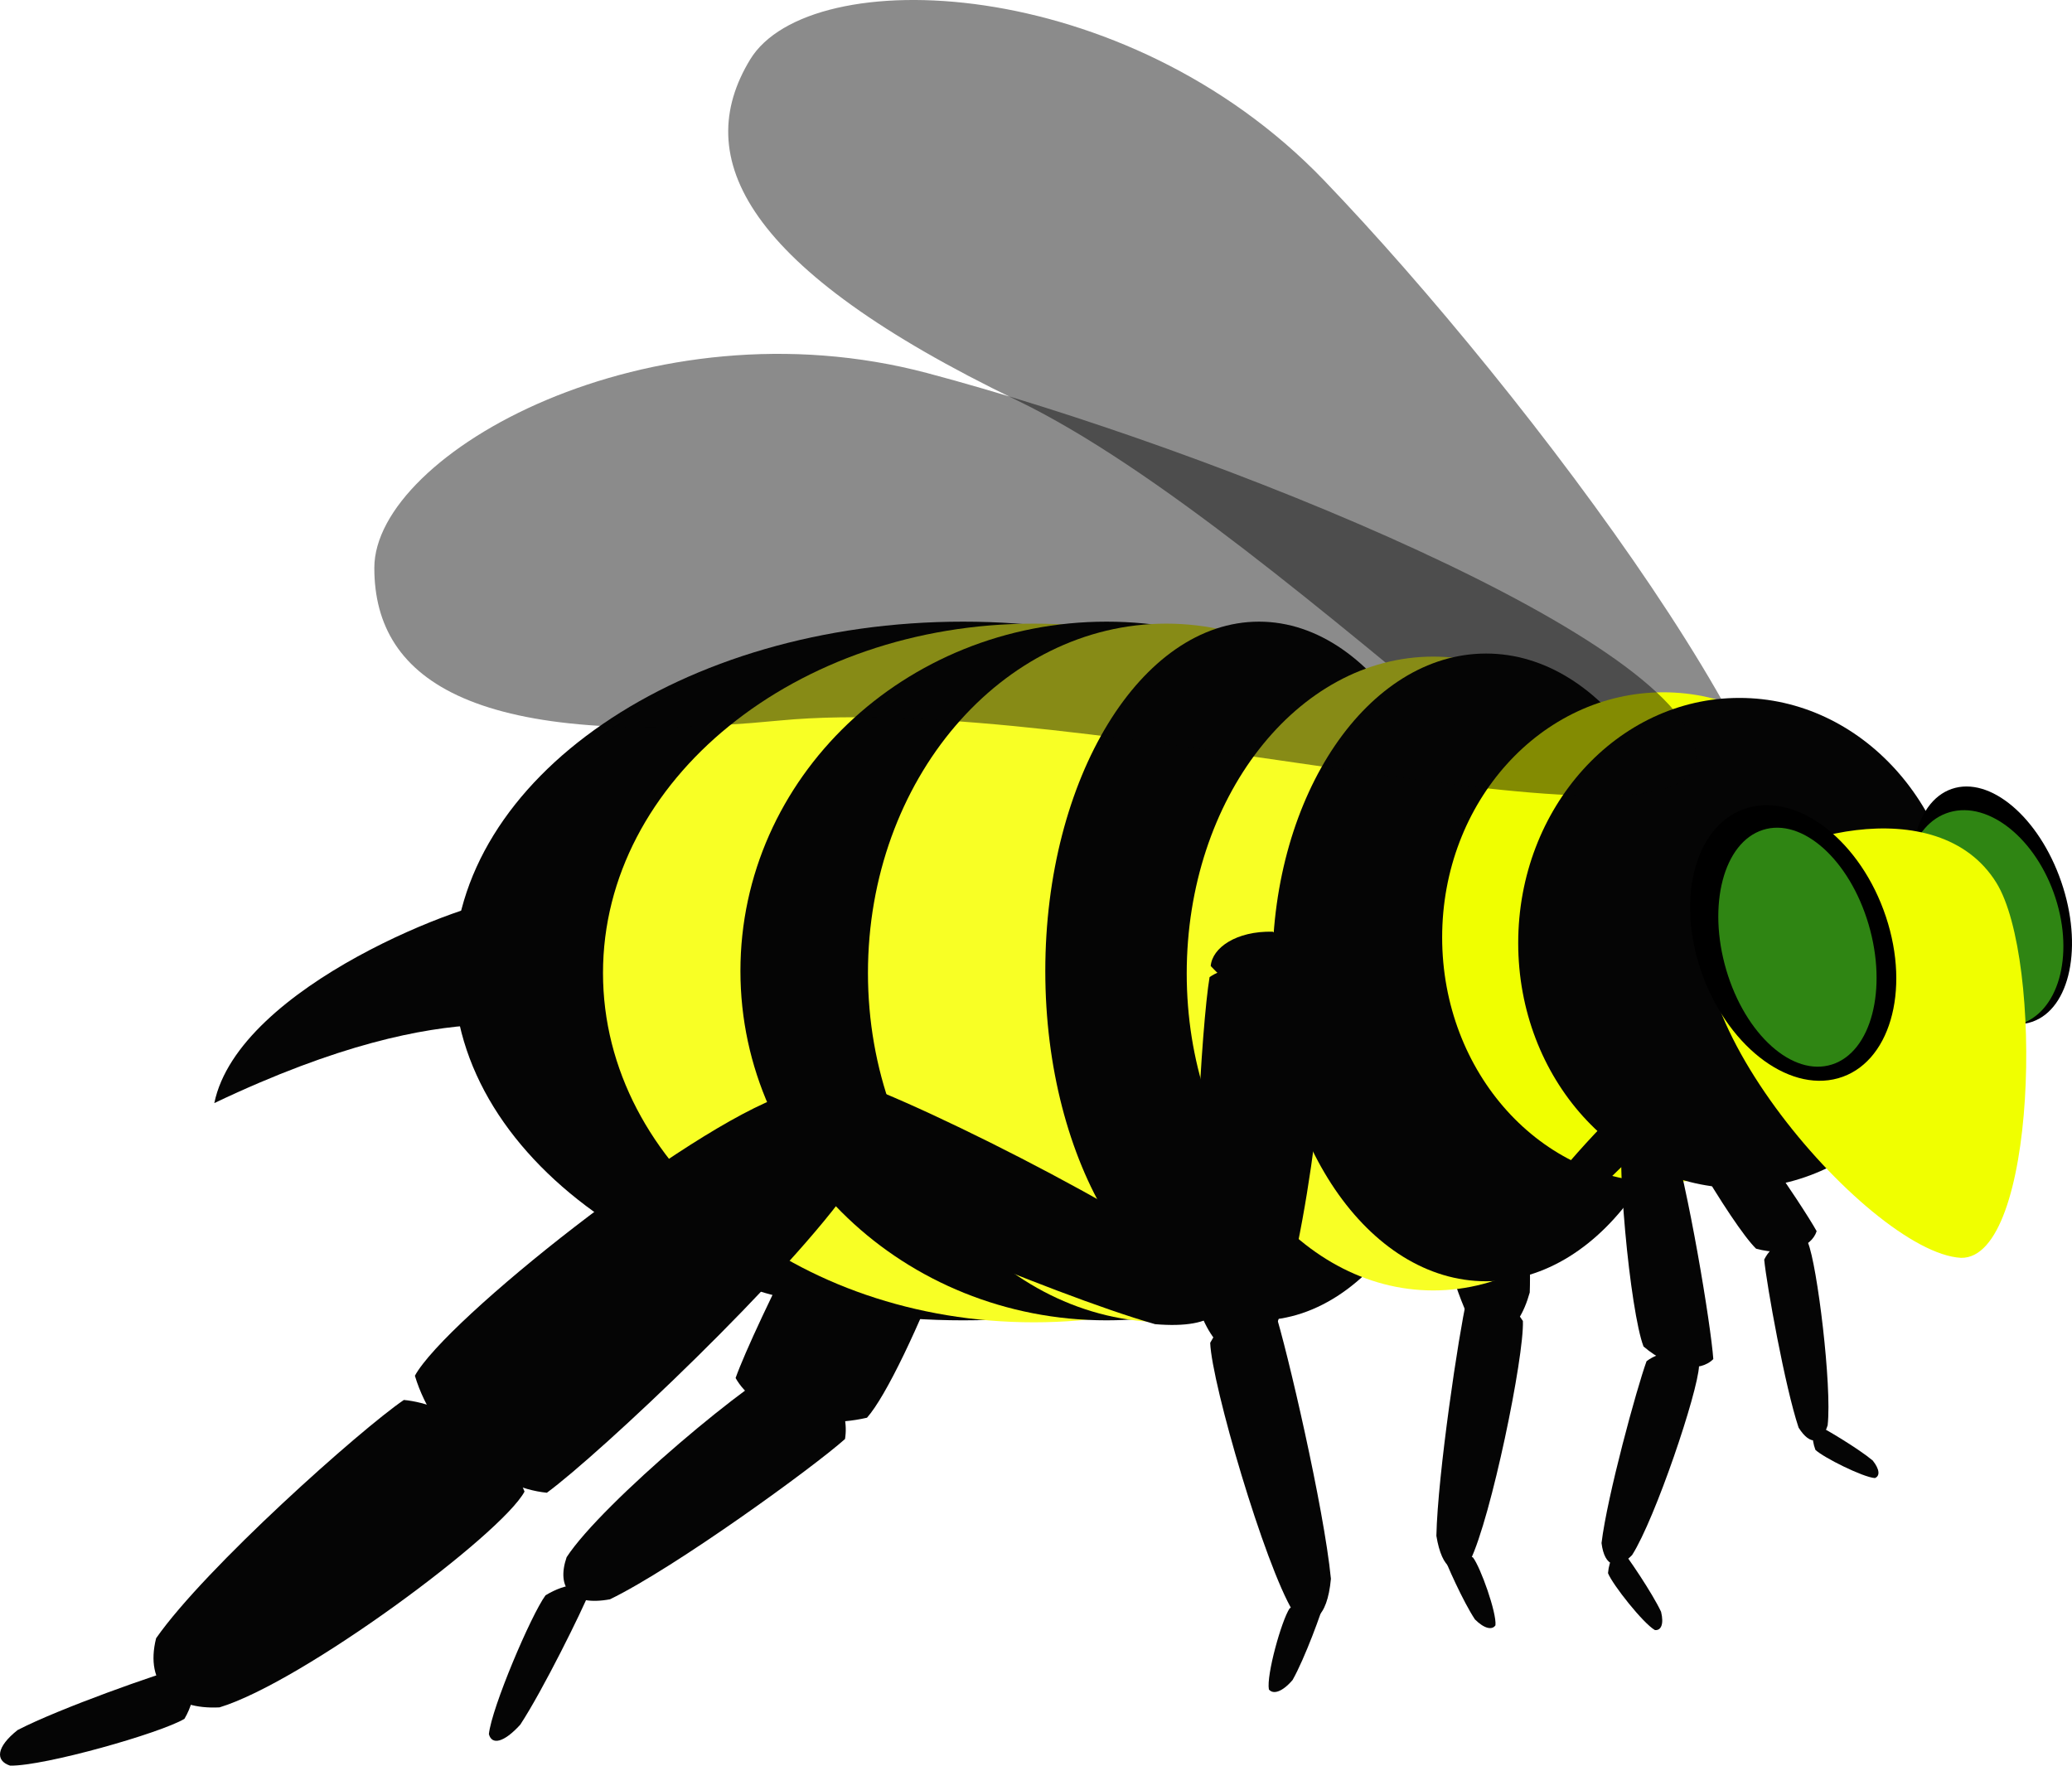
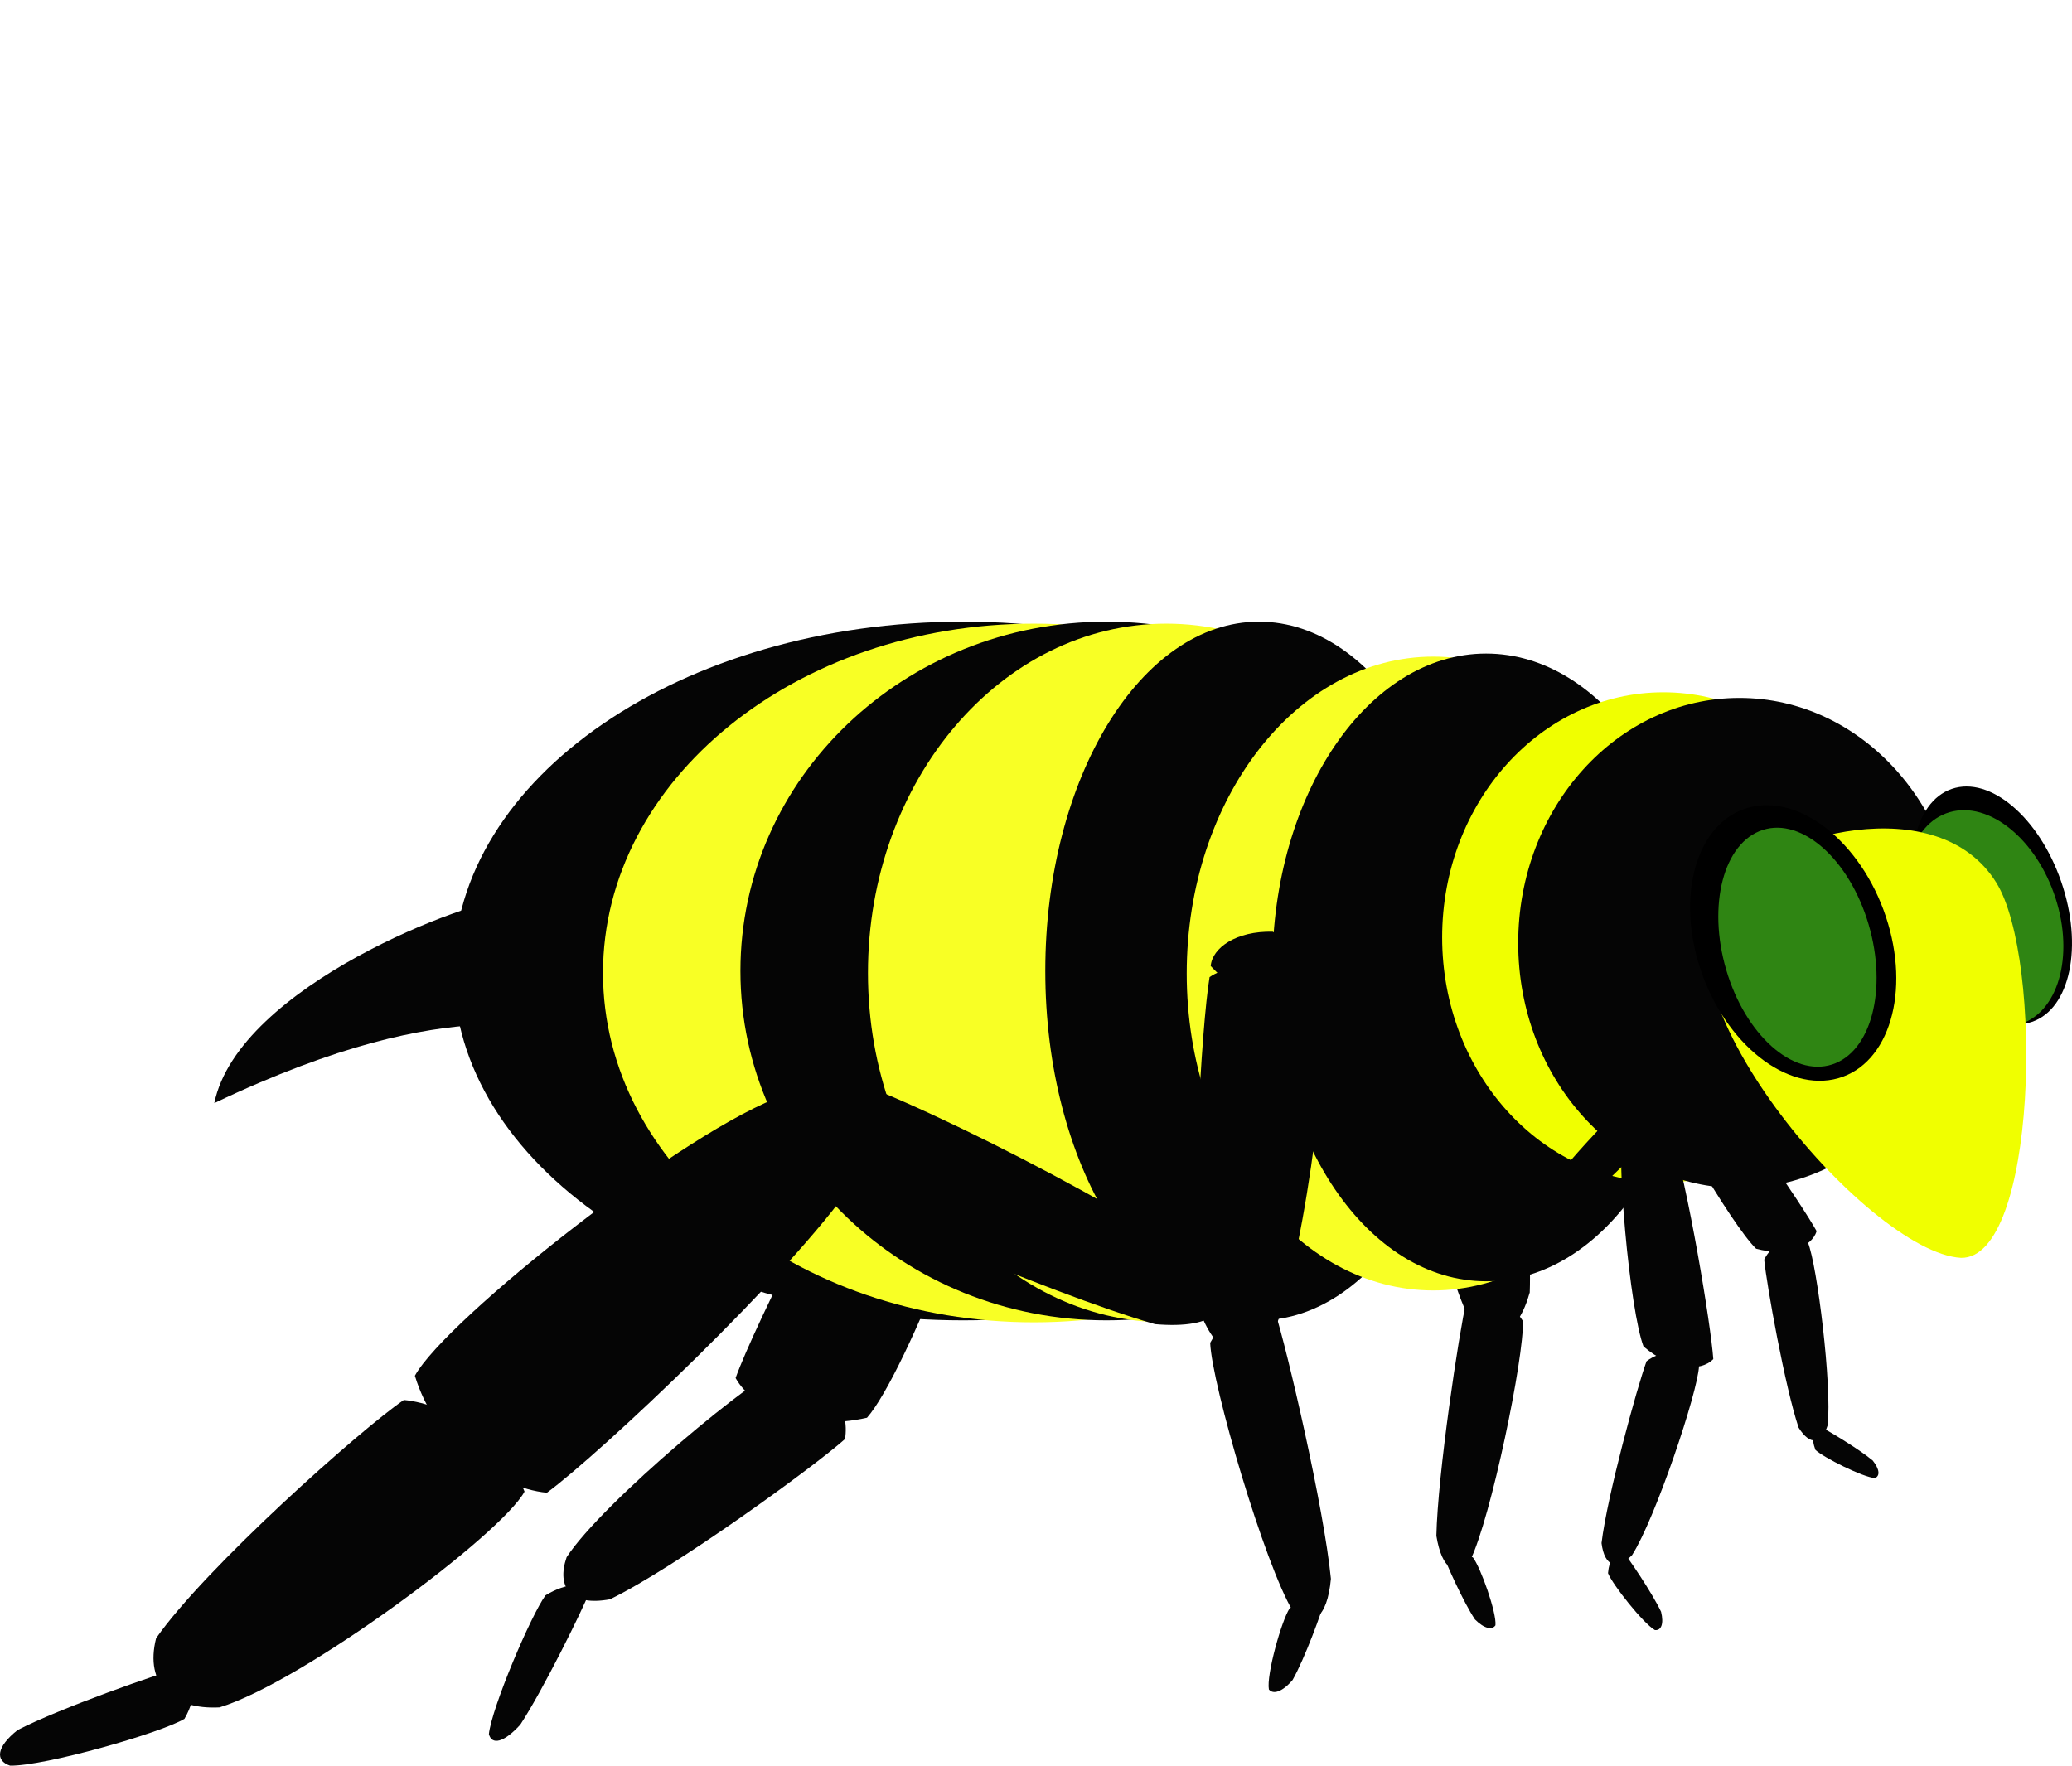
<svg xmlns="http://www.w3.org/2000/svg" width="63.641mm" height="54.236mm" viewBox="0 0 63.641 54.236" version="1.1" id="svg5">
  <defs id="defs2" />
  <g id="layer1" transform="translate(-47.43575,-93.48444)">
    <g id="g18662" transform="matrix(0.8535834,0.517306,-0.7389056,0.8380969,112.679,-26.01173)">
      <path id="path18555" style="fill:#050505;stroke-width:0.184;stroke-linejoin:bevel" d="m 76.012,134.48 c -1.031,-0.723 -1.999,-0.398 -2.313,1.108 0.241,2.724 2.053,8.894 2.674,10.358 1.066,0.503 2.782,0.241 3.903,-0.953 0.008,-1.574 -2.688,-8.628 -4.264,-10.513 z" />
      <path id="path18557" style="fill:#050505;stroke-width:0.135;stroke-linejoin:bevel" d="m 76.116,152.673 c 0.384,0.878 1.121,1.117 1.888,0.377 0.872,-1.697 2.041,-6.101 2.197,-7.23 -0.489,-0.765 -1.678,-1.372 -2.84,-1.17 -0.598,0.915 -1.538,6.226 -1.245,8.024 z" />
      <path id="path18559" style="fill:#050505;stroke-width:0.062;stroke-linejoin:bevel" d="m 77.954,158.026 c 0.293,0.219 0.525,-0.006 0.538,-0.681 -0.181,-1.149 -0.912,-3.639 -1.134,-4.213 -0.293,-0.121 -0.717,0.143 -0.949,0.756 0.067,0.677 1.061,3.469 1.544,4.139 z" />
    </g>
    <g id="g18533" transform="matrix(-0.8399769,0.09525977,0.0630523,0.8618149,155.1133,6.091684)">
      <g id="g18112" transform="translate(2.942308,-12.11538)">
        <path id="path17998" style="fill:#050505;stroke-width:0.167;stroke-linejoin:bevel" d="m 81.84,151.408 c -0.729,0.762 -1.6,0.499 -2.144,-0.954 -0.307,-2.671 0.059,-8.791 0.305,-10.253 0.799,-0.549 2.285,-0.388 3.446,0.715 0.301,1.536 -0.64,8.566 -1.608,10.492 z" />
        <path id="path18103" style="fill:#050505;stroke-width:0.119;stroke-linejoin:bevel" d="m 82.568,159.692 c 0.557,0.531 1.047,0.221 1.16,-1.009 -0.213,-2.183 -1.351,-7.063 -1.72,-8.212 -0.568,-0.351 -1.447,-0.054 -1.988,0.964 0.047,1.269 1.671,6.817 2.548,8.257 z" />
        <path id="path18107" style="fill:#050505;stroke-width:0.108;stroke-linejoin:bevel" d="m 87.036,144.091 c 0.102,0.627 -0.425,0.858 -1.466,0.431 -1.611,-1.06 -4.834,-3.915 -5.534,-4.661 0.046,-0.561 0.786,-1.081 1.904,-1.055 0.981,0.56 4.455,4.047 5.096,5.285 z" />
      </g>
      <path id="path18118" style="fill:#050505;stroke-width:0.044;stroke-linejoin:bevel" d="m 84.765,149.967 c 0.133,0.164 0.415,0.076 0.728,-0.29 0.371,-0.653 0.91,-2.12 0.992,-2.467 -0.176,-0.11 -0.628,-0.03 -1.084,0.268 -0.25,0.379 -0.716,2.05 -0.636,2.488 z" />
    </g>
    <g id="g18138" transform="matrix(0.7982412,-0.3996909,0.3867698,0.8249086,-30.40978,47.69638)">
      <path id="path18130" style="fill:#050505;stroke-width:0.068;stroke-linejoin:bevel" d="m 90.073,143.472 c -0.117,0.457 0.143,0.643 0.743,0.364 0.969,-0.724 2.982,-2.711 3.432,-3.235 0.031,-0.413 -0.314,-0.819 -0.916,-0.836 -0.582,0.378 -2.792,2.82 -3.259,3.706 z" />
      <path id="path18132" style="fill:#050505;stroke-width:0.108;stroke-linejoin:bevel" d="m 93.069,140.077 c 0.317,-0.551 0.871,-0.396 1.408,0.593 0.578,1.84 1.271,6.089 1.342,7.11 -0.391,0.406 -1.293,0.341 -2.143,-0.386 -0.406,-1.054 -0.894,-5.952 -0.608,-7.316 z" />
      <path id="path18134" style="fill:#050505;stroke-width:0.085;stroke-linejoin:bevel" d="m 93.328,153.798 c -0.451,0.465 -0.848,0.384 -0.942,-0.366 0.17,-1.428 1.086,-4.774 1.383,-5.586 0.46,-0.355 1.173,-0.373 1.612,0.144 -0.036,0.812 -1.345,4.694 -2.054,5.807 z" />
      <path id="path18136" style="fill:#050505;stroke-width:0.036;stroke-linejoin:bevel" d="m 94.026,156.105 c 0.19,0.019 0.281,-0.185 0.189,-0.562 -0.267,-0.571 -1.027,-1.692 -1.231,-1.932 -0.175,0.034 -0.364,0.327 -0.399,0.745 0.136,0.35 1.083,1.547 1.441,1.749 z" />
    </g>
-     <path id="path15388" style="fill:#050505;fill-opacity:0.462;stroke-width:0.24;stroke-linejoin:bevel" d="m 102.145,121.369 c -1.827,3.007 -14.983,-11.489 -23.47,-15.586 -8.404,-4.057 -10.026,-7.462 -8.199,-10.47 1.827,-3.007 11.509,-2.657 17.623,3.707 6.268,6.525 15.873,19.341 14.046,22.349 z" />
    <path id="path1868" style="fill:#050505;stroke-width:0.181;stroke-linejoin:bevel" d="m 65.448,122.787 c 0.357,0.666 0.762,1.644 -0.188,2.128 -1.008,0.514 -3.577,-1.195 -11.242,2.454 0.746,-3.614 7.948,-6.3 9.119,-6.278 1.171,0.022 1.971,1.061 2.311,1.695 z" />
    <g id="g4846" transform="translate(0.2447677,-0.6119193)">
      <ellipse style="fill:#050505;fill-opacity:1;stroke-width:0.277;stroke-linejoin:bevel" id="path846" cx="76.773" cy="123.923" rx="15.65" ry="10.731" />
      <ellipse style="fill:#f8ff25;fill-opacity:1;stroke-width:0.254;stroke-linejoin:bevel" id="ellipse1398" cx="78.945" cy="123.984" rx="13.233" ry="10.731" />
      <ellipse style="fill:#050505;fill-opacity:1;stroke-width:0.234;stroke-linejoin:bevel" id="ellipse1840" cx="81.178" cy="123.923" rx="11.245" ry="10.731" />
      <ellipse style="fill:#f8ff25;fill-opacity:1;stroke-width:0.212;stroke-linejoin:bevel" id="ellipse1842" cx="83.014" cy="123.984" rx="9.164" ry="10.731" />
      <ellipse style="fill:#050505;fill-opacity:1;stroke-width:0.179;stroke-linejoin:bevel" id="ellipse1844" cx="85.86" cy="123.923" rx="6.563" ry="10.731" />
    </g>
    <g id="g4839" transform="translate(-12.23839,0.6119193)">
      <ellipse style="fill:#f8ff25;fill-opacity:1;stroke-width:0.183;stroke-linejoin:bevel" id="ellipse4835" cx="103.697" cy="122.777" rx="7.573" ry="9.735" />
      <ellipse style="fill:#050505;fill-opacity:1;stroke-width:0.17;stroke-linejoin:bevel" id="ellipse4833" cx="105.319" cy="122.589" rx="6.563" ry="9.641" />
    </g>
    <g id="g14903" transform="translate(-5.278846)">
      <ellipse style="fill:#f0ff00;fill-opacity:1;stroke-width:0.308;stroke-linejoin:bevel" id="path9417" cx="103.803" cy="122.279" rx="6.793" ry="7.529" />
      <ellipse style="fill:#050505;fill-opacity:1;stroke-width:0.308;stroke-linejoin:bevel" id="ellipse11237" cx="106.139" cy="122.452" rx="6.793" ry="7.529" />
    </g>
    <g id="g9393" transform="translate(-1.211102,12.31952)">
      <ellipse style="fill:#000000;fill-opacity:1;stroke-width:0.062;stroke-linejoin:bevel" id="ellipse8524" cx="-138.711" cy="68.318" rx="3.784" ry="2.249" transform="matrix(-0.3258962,-0.9454056,0.9459188,-0.3244036,0,0)" />
      <ellipse style="fill:#2f8513;fill-opacity:1;stroke-width:0.06;stroke-linejoin:bevel" id="ellipse9386" cx="-135.6" cy="70.419" rx="3.431" ry="2.276" transform="matrix(-0.3093539,-0.950947,0.9605961,-0.277948,0,0)" />
      <path id="ellipse4848" style="fill:#f0ff00;stroke-width:0.11;stroke-linejoin:bevel" d="m 101.596,108.453 c 1.482,-1.638 6.566,-3.074 8.367,-0.175 1.457,2.345 1.245,11.572 -1.085,11.525 -2.882,-0.159 -9.894,-8.387 -7.281,-11.35 z" />
      <ellipse style="fill:#000000;fill-opacity:1;stroke-width:0.077;stroke-linejoin:bevel" id="ellipse4850" cx="-134.344" cy="63.709" rx="4.379" ry="2.96" transform="matrix(-0.3157592,-0.9488393,0.9622482,-0.2721735,0,0)" />
      <ellipse style="fill:#2f8513;fill-opacity:1;stroke-width:0.063;stroke-linejoin:bevel" id="ellipse8628" cx="-136.672" cy="68.477" rx="3.756" ry="2.295" transform="matrix(-0.2826169,-0.9592329,0.952567,-0.3043291,0,0)" />
    </g>
-     <path id="path14927" style="fill:#050505;fill-opacity:0.462;stroke-width:0.24;stroke-linejoin:bevel" d="m 99.527,116.75 c 0,3.519 -18.77,-2.038 -28.151,-1.132 -9.289,0.897 -12.443,-1.171 -12.443,-4.69 -1e-6,-3.519 8.456,-8.247 16.985,-5.983 8.745,2.321 23.609,8.286 23.609,11.805 z" />
    <path id="path18002" style="fill:#050505;stroke-width:0.184;stroke-linejoin:bevel" d="m 84.733,132.649 c 0.662,1.004 0.07,1.673 -1.819,1.511 -3.249,-0.928 -10.346,-4.021 -11.991,-4.904 -0.389,-0.971 0.283,-2.244 1.96,-2.798 1.908,0.421 9.893,4.445 11.851,6.191 z" />
    <path id="rect15412" style="fill:#050505;stroke-width:0.238;stroke-linejoin:bevel" d="m 71.551,127.118 c 1.657,-0.109 2.609,0.878 2.076,2.72 -1.922,2.801 -7.778,8.316 -9.394,9.5 -1.566,-0.153 -3.443,-1.562 -4.054,-3.594 0.936,-1.716 8.37,-7.611 11.372,-8.626 z" />
    <path id="path18114" style="fill:#050505;stroke-width:0.195;stroke-linejoin:bevel" d="m 54.178,145.931 c -1.428,0.075 -2.307,-0.697 -1.947,-2.124 1.51,-2.163 6.275,-6.41 7.609,-7.319 1.364,0.128 3.066,1.233 3.707,2.814 -0.716,1.326 -6.827,5.859 -9.369,6.629 z" />
    <path id="path18116" style="fill:#050505;stroke-width:0.08;stroke-linejoin:bevel" d="m 47.743,147.72 c -0.457,-0.152 -0.423,-0.571 0.233,-1.092 1.285,-0.666 4.347,-1.745 5.096,-1.936 0.36,0.225 0.445,0.881 0.029,1.591 -0.725,0.436 -4.3,1.456 -5.358,1.438 z" />
    <g id="g18128" transform="translate(4.240385,-12.54808)">
      <path id="path18105" style="fill:#050505;stroke-width:0.068;stroke-linejoin:bevel" d="m 90.073,143.472 c -0.117,0.457 0.143,0.643 0.743,0.364 0.969,-0.724 2.982,-2.711 3.432,-3.235 0.031,-0.413 -0.314,-0.819 -0.916,-0.836 -0.582,0.378 -2.792,2.82 -3.259,3.706 z" />
      <path id="path18000" style="fill:#050505;stroke-width:0.108;stroke-linejoin:bevel" d="m 93.069,140.077 c 0.317,-0.551 0.871,-0.396 1.408,0.593 0.578,1.84 1.271,6.089 1.342,7.11 -0.391,0.406 -1.293,0.341 -2.143,-0.386 -0.406,-1.054 -0.894,-5.952 -0.608,-7.316 z" />
      <path id="path18120" style="fill:#050505;stroke-width:0.085;stroke-linejoin:bevel" d="m 93.328,153.798 c -0.451,0.465 -0.848,0.384 -0.942,-0.366 0.17,-1.428 1.086,-4.774 1.383,-5.586 0.46,-0.355 1.173,-0.373 1.612,0.144 -0.036,0.812 -1.345,4.694 -2.054,5.807 z" />
      <path id="path18122" style="fill:#050505;stroke-width:0.036;stroke-linejoin:bevel" d="m 94.026,156.105 c 0.19,0.019 0.281,-0.185 0.189,-0.562 -0.267,-0.571 -1.027,-1.692 -1.231,-1.932 -0.175,0.034 -0.364,0.327 -0.399,0.745 0.136,0.35 1.083,1.547 1.441,1.749 z" />
    </g>
    <g id="g18545" transform="translate(1.644231,-4.586538)">
      <g id="g18541" transform="translate(2.942308,-12.11538)">
        <path id="path18535" style="fill:#050505;stroke-width:0.167;stroke-linejoin:bevel" d="m 81.84,151.408 c -0.729,0.762 -1.6,0.499 -2.144,-0.954 -0.307,-2.671 0.059,-8.791 0.305,-10.253 0.799,-0.549 2.285,-0.388 3.446,0.715 0.301,1.536 -0.64,8.566 -1.608,10.492 z" />
        <path id="path18537" style="fill:#050505;stroke-width:0.119;stroke-linejoin:bevel" d="m 82.568,159.692 c 0.557,0.531 1.047,0.221 1.16,-1.009 -0.213,-2.183 -1.351,-7.063 -1.72,-8.212 -0.568,-0.351 -1.447,-0.054 -1.988,0.964 0.047,1.269 1.671,6.817 2.548,8.257 z" />
        <path id="path18539" style="fill:#050505;stroke-width:0.108;stroke-linejoin:bevel" d="m 87.036,144.091 c 0.102,0.627 -0.425,0.858 -1.466,0.431 -1.611,-1.06 -4.834,-3.915 -5.534,-4.661 0.046,-0.561 0.786,-1.081 1.904,-1.055 0.981,0.56 4.455,4.047 5.096,5.285 z" />
      </g>
      <path id="path18543" style="fill:#050505;stroke-width:0.044;stroke-linejoin:bevel" d="m 84.765,149.967 c 0.133,0.164 0.415,0.076 0.728,-0.29 0.371,-0.653 0.91,-2.12 0.992,-2.467 -0.176,-0.11 -0.628,-0.03 -1.084,0.268 -0.25,0.379 -0.716,2.05 -0.636,2.488 z" />
    </g>
  </g>
</svg>
